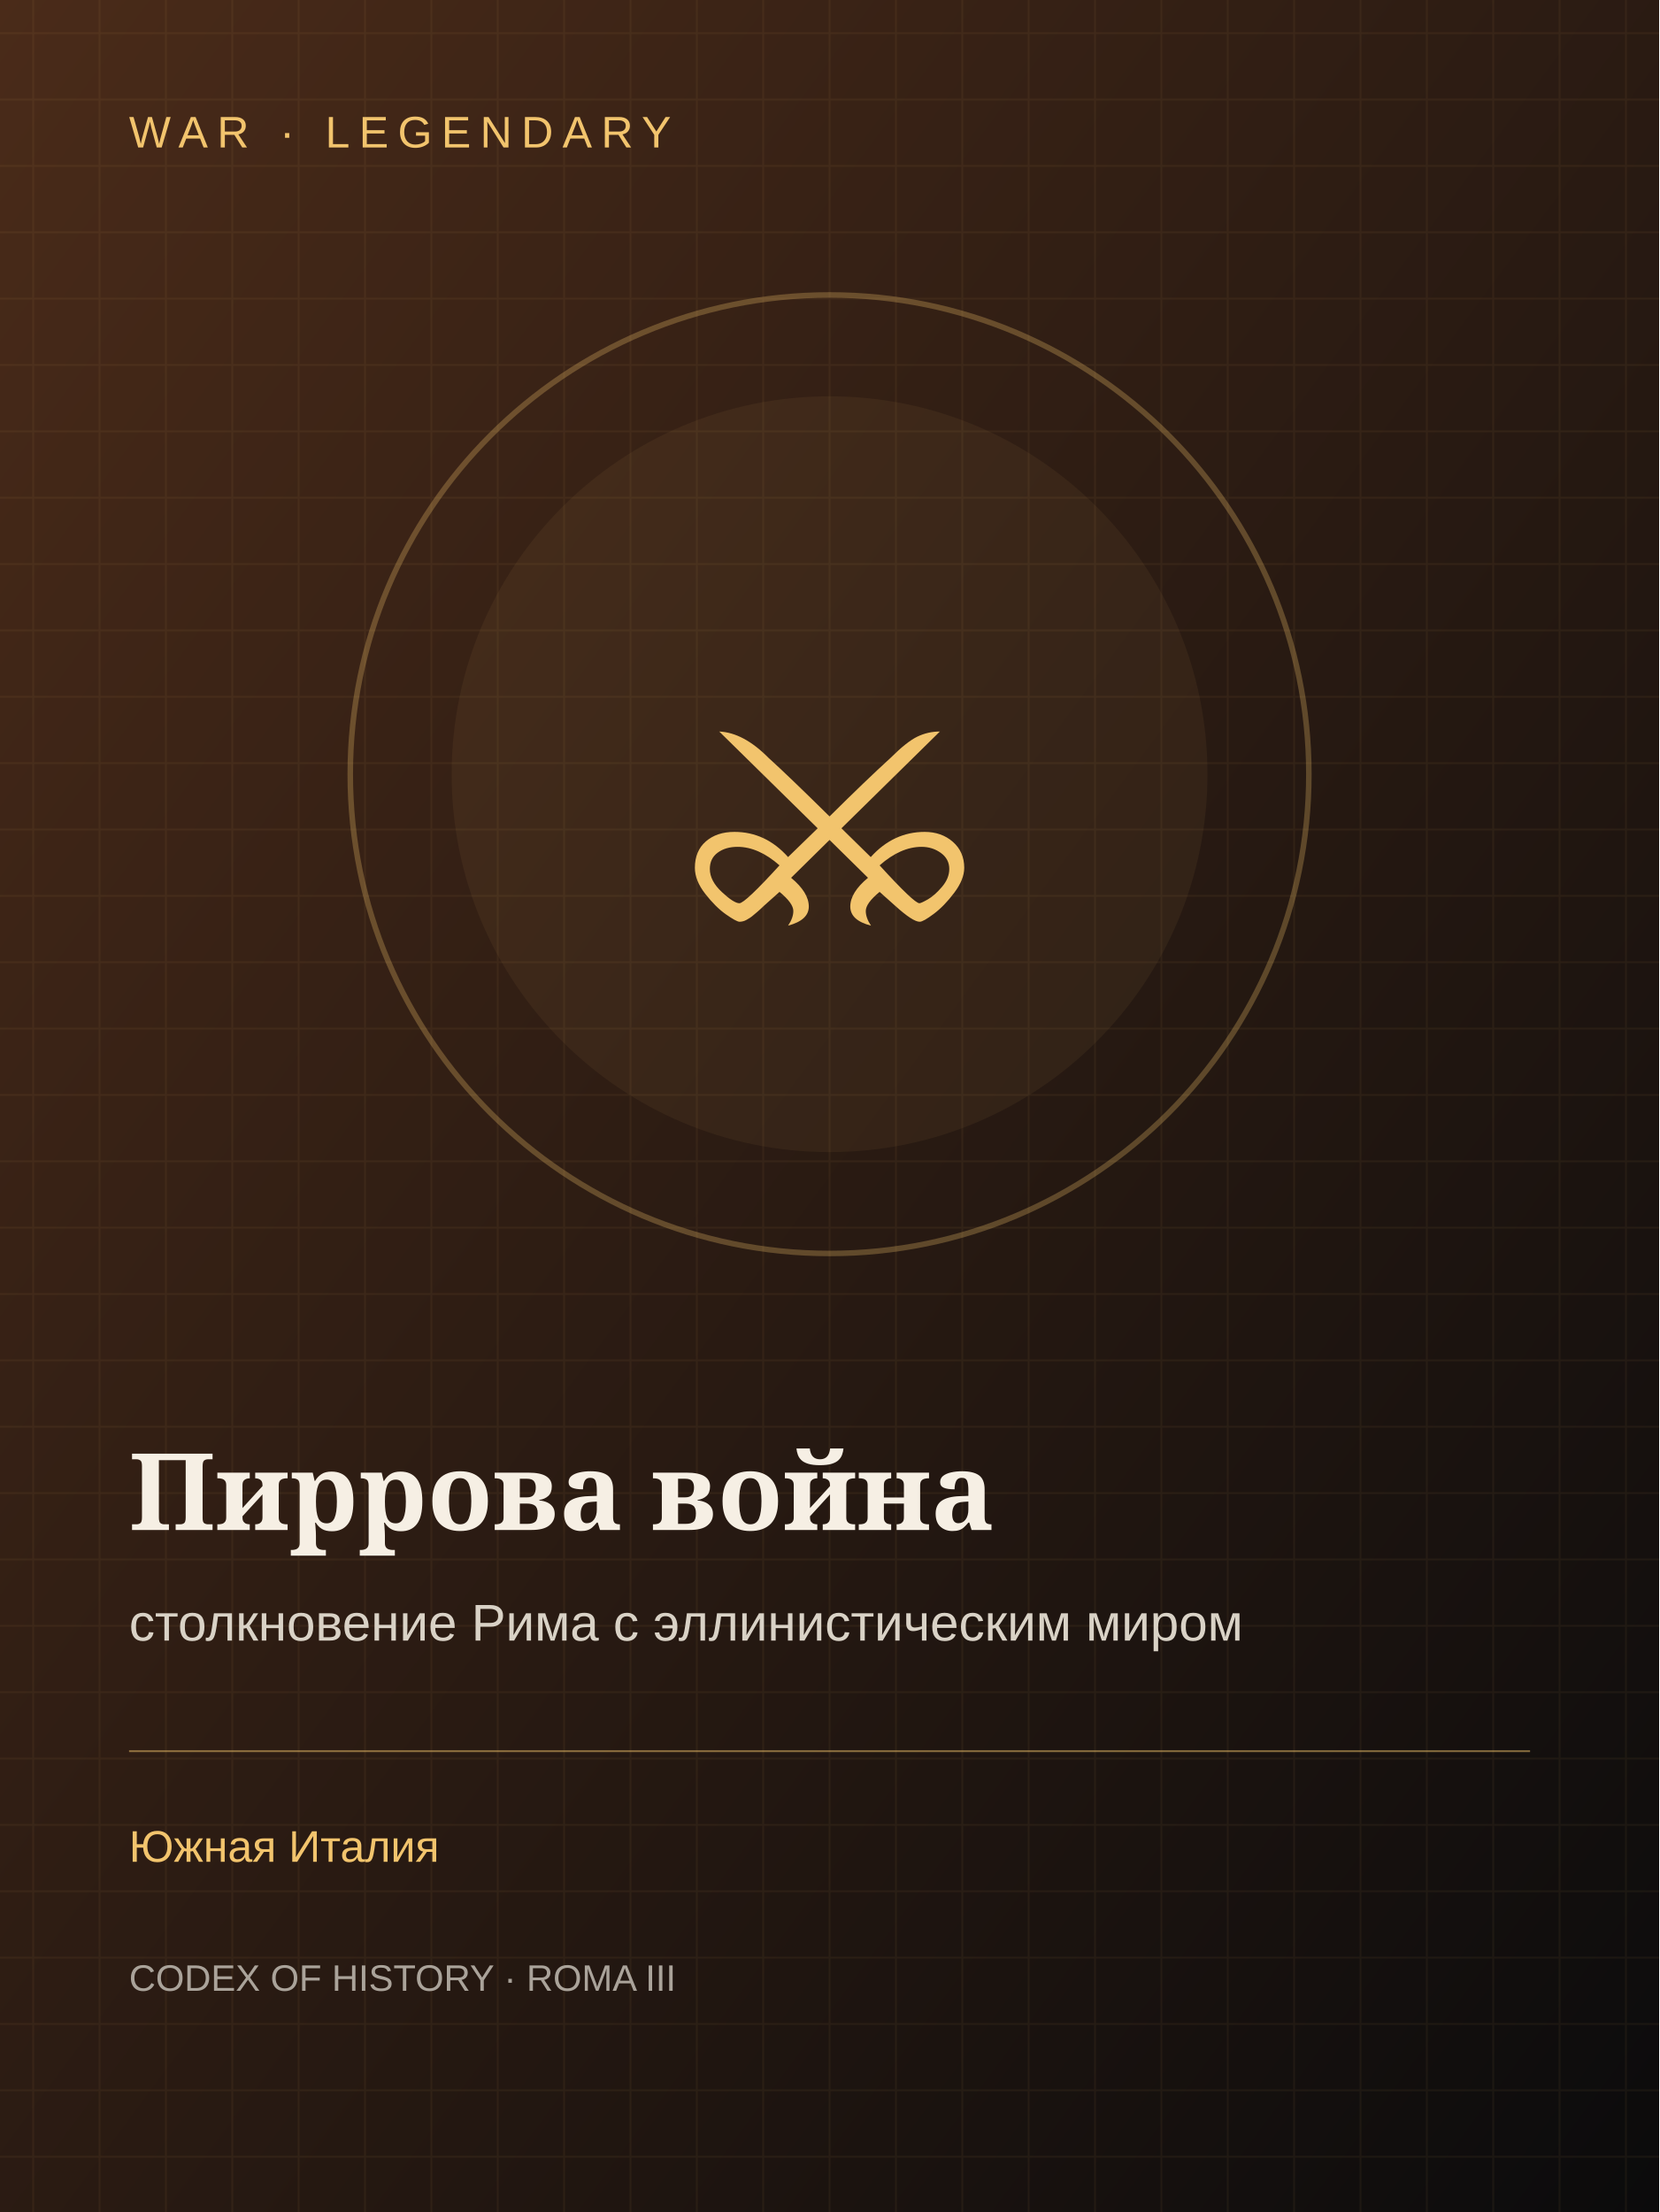
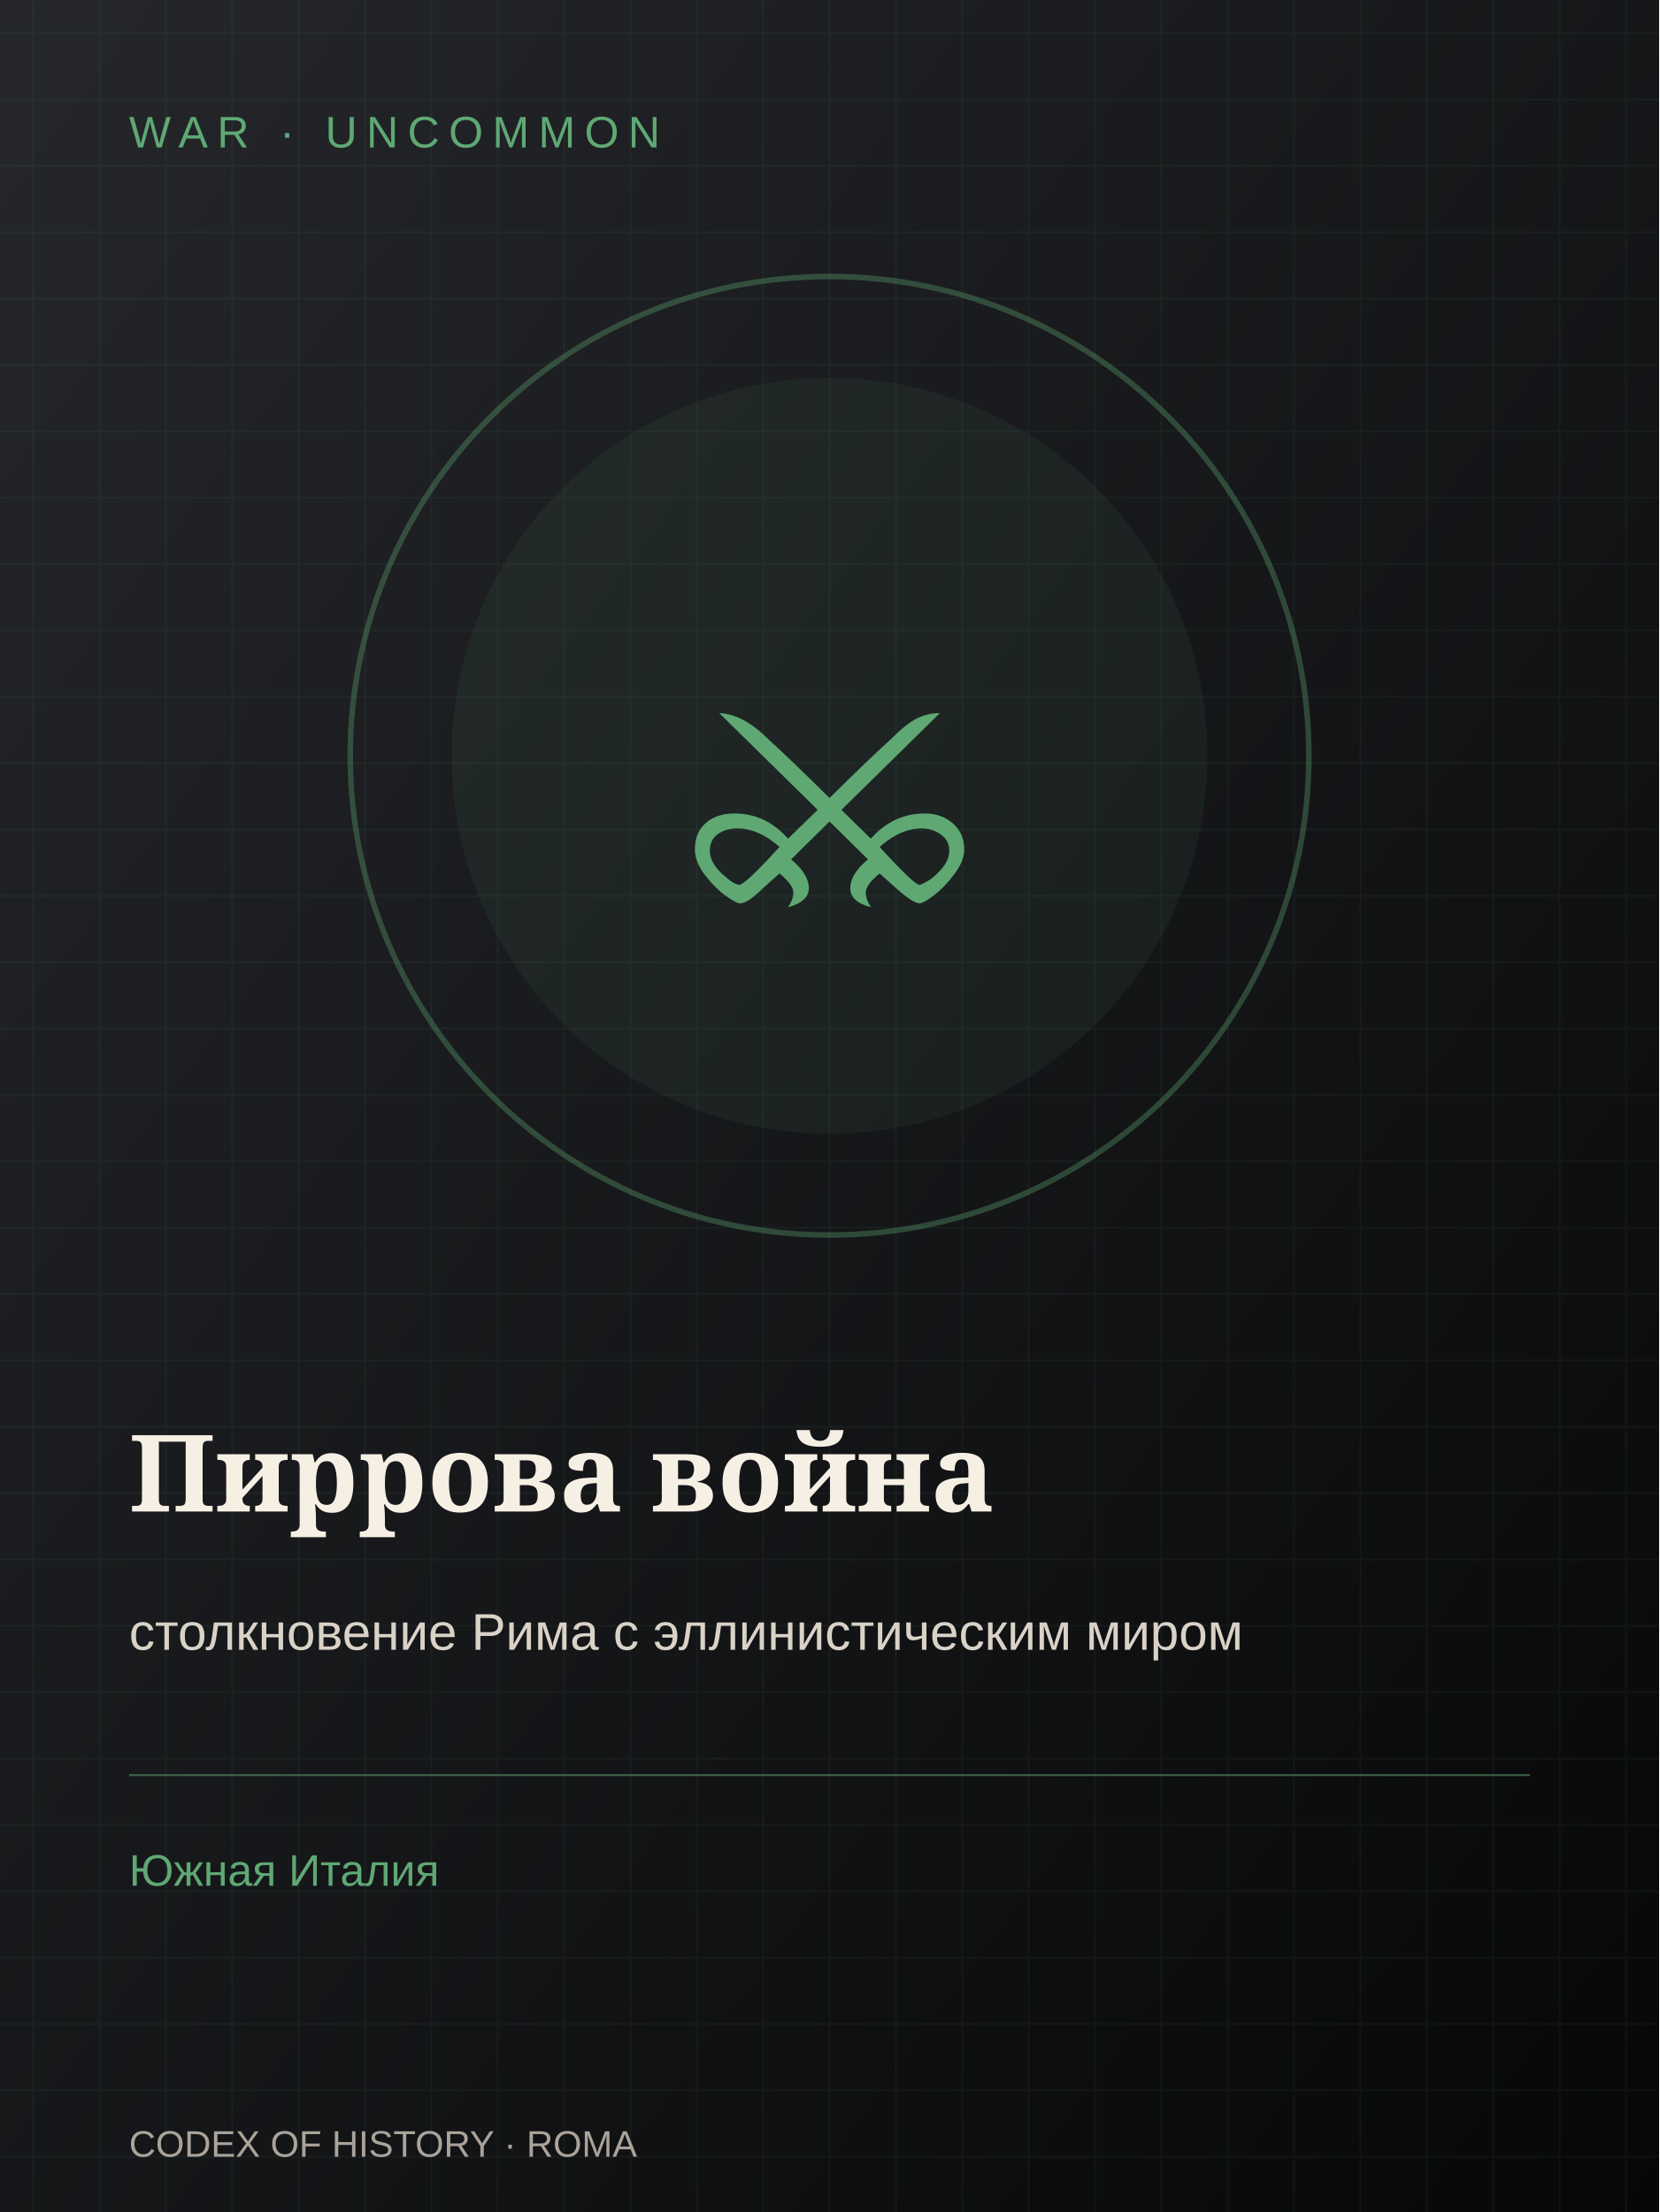
<svg xmlns="http://www.w3.org/2000/svg" width="900" height="1200" viewBox="0 0 900 1200">
  <defs>
    <linearGradient id="g" x2="1" y2="1">
-       <stop stop-color="#4a2b19" />
-       <stop offset="1" stop-color="#0b0b0c" />
+       <stop stop-color="#25272b" />
+       <stop offset="1" stop-color="#070708" />
    </linearGradient>
    <pattern id="p" width="36" height="36" patternUnits="userSpaceOnUse">
-       <path d="M0 18h36M18 0v36" stroke="#f2c46d" stroke-opacity=".06" />
+       <path d="M0 18h36M18 0v36" stroke="#5fa874" stroke-opacity=".07" />
    </pattern>
  </defs>
  <rect width="900" height="1200" fill="url(#g)" />
  <rect width="900" height="1200" fill="url(#p)" />
-   <circle cx="450" cy="420" r="260" fill="none" stroke="#f2c46d" stroke-opacity=".28" stroke-width="3" />
-   <circle cx="450" cy="420" r="205" fill="#f2c46d" fill-opacity=".06" />
-   <text x="450" y="490" text-anchor="middle" fill="#f2c46d" font-size="150" font-family="Georgia,serif">⚔</text>
-   <text x="70" y="80" fill="#f2c46d" font-size="24" font-family="Arial" letter-spacing="5">WAR · LEGENDARY</text>
-   <text x="70" y="830" fill="#f6efe4" font-size="58" font-weight="700" font-family="Georgia,serif">Пиррова война</text>
-   <text x="70" y="890" fill="#d9d2c6" font-size="28" font-family="Arial">столкновение Рима с эллинистическим миром</text>
-   <line x1="70" y1="950" x2="830" y2="950" stroke="#f2c46d" stroke-opacity=".5" />
-   <text x="70" y="1010" fill="#f2c46d" font-size="24" font-family="Arial">Южная Италия</text>
-   <text x="70" y="1080" fill="#aaa39a" font-size="20" font-family="Arial">CODEX OF HISTORY · ROMA III</text>
+   <circle cx="450" cy="410" r="260" fill="none" stroke="#5fa874" stroke-opacity=".35" stroke-width="3" />
+   <circle cx="450" cy="410" r="205" fill="#5fa874" fill-opacity=".08" />
+   <text x="450" y="480" text-anchor="middle" fill="#5fa874" font-size="150" font-family="Georgia,serif">⚔</text>
+   <text x="70" y="80" fill="#5fa874" font-size="24" font-family="Arial" letter-spacing="5">WAR · UNCOMMON</text>
+   <text x="70" y="820" fill="#f6efe4" font-size="58" font-weight="700" font-family="Georgia,serif">Пиррова война</text>
+   <text x="70" y="895" fill="#d9d2c6" font-size="28" font-family="Arial">столкновение Рима с эллинистическим миром</text>
+   <line x1="70" y1="963" x2="830" y2="963" stroke="#5fa874" stroke-opacity=".55" />
+   <text x="70" y="1023" fill="#5fa874" font-size="24" font-family="Arial">Южная Италия</text>
+   <text x="70" y="1170" fill="#aaa39a" font-size="20" font-family="Arial">CODEX OF HISTORY · ROMA</text>
</svg>
